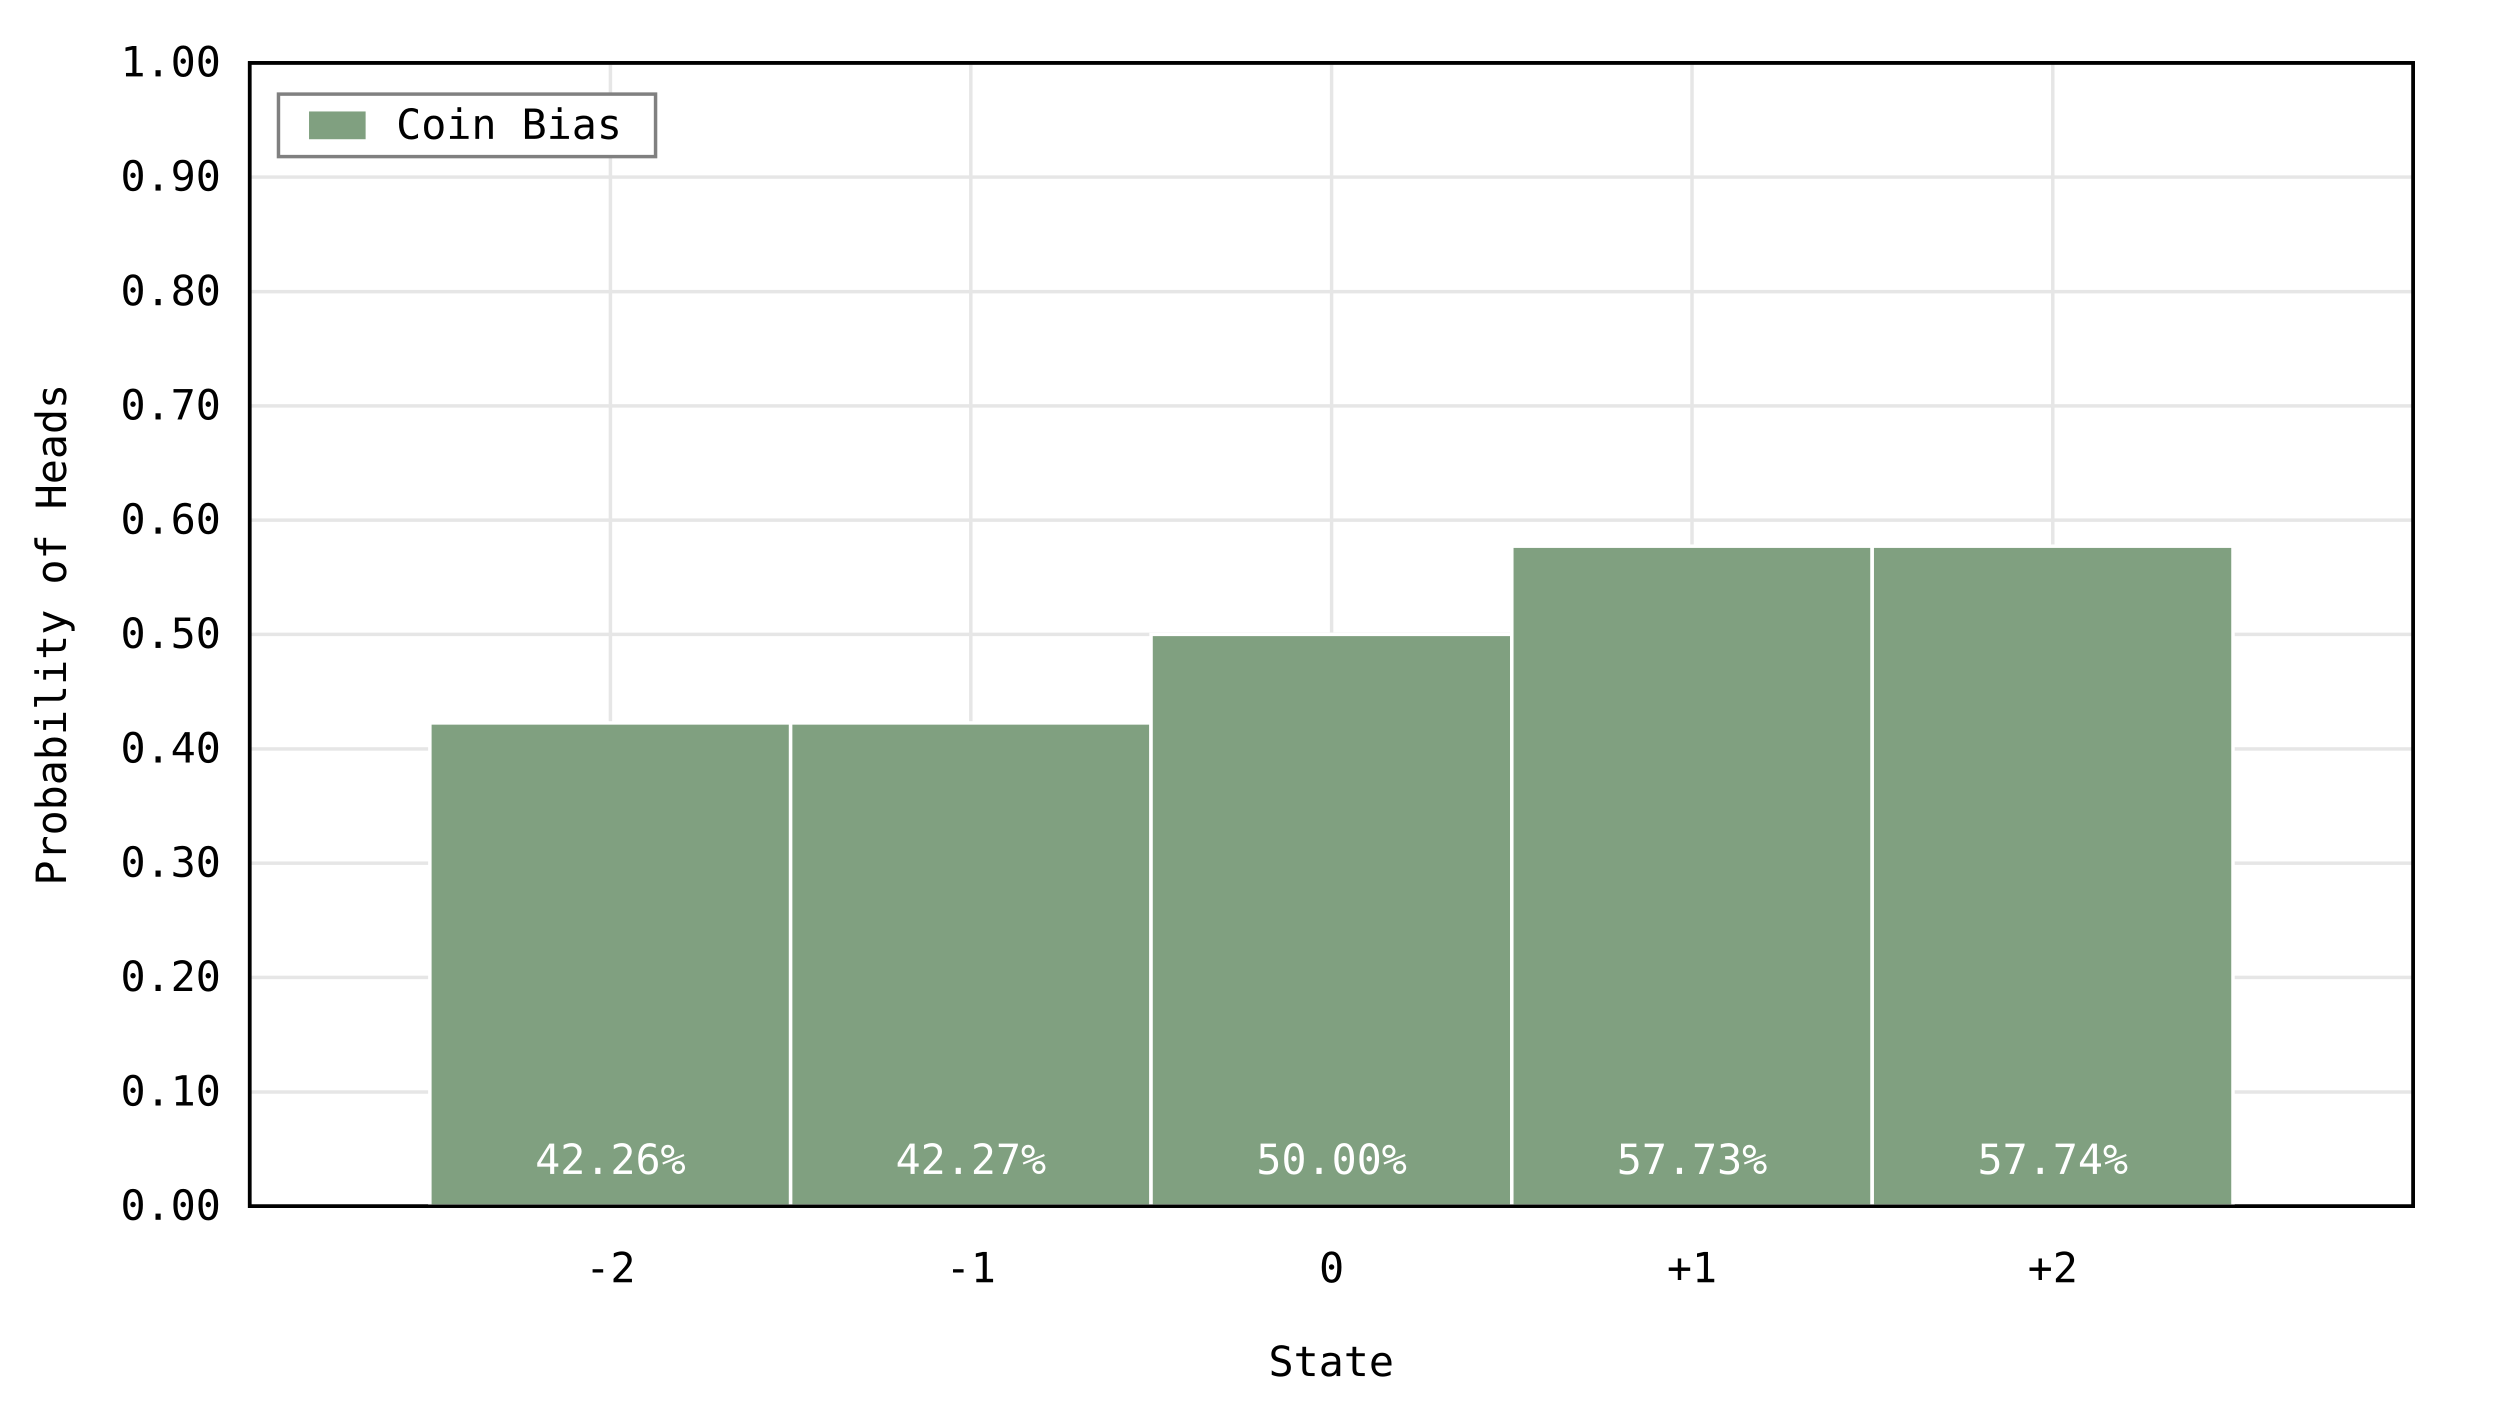
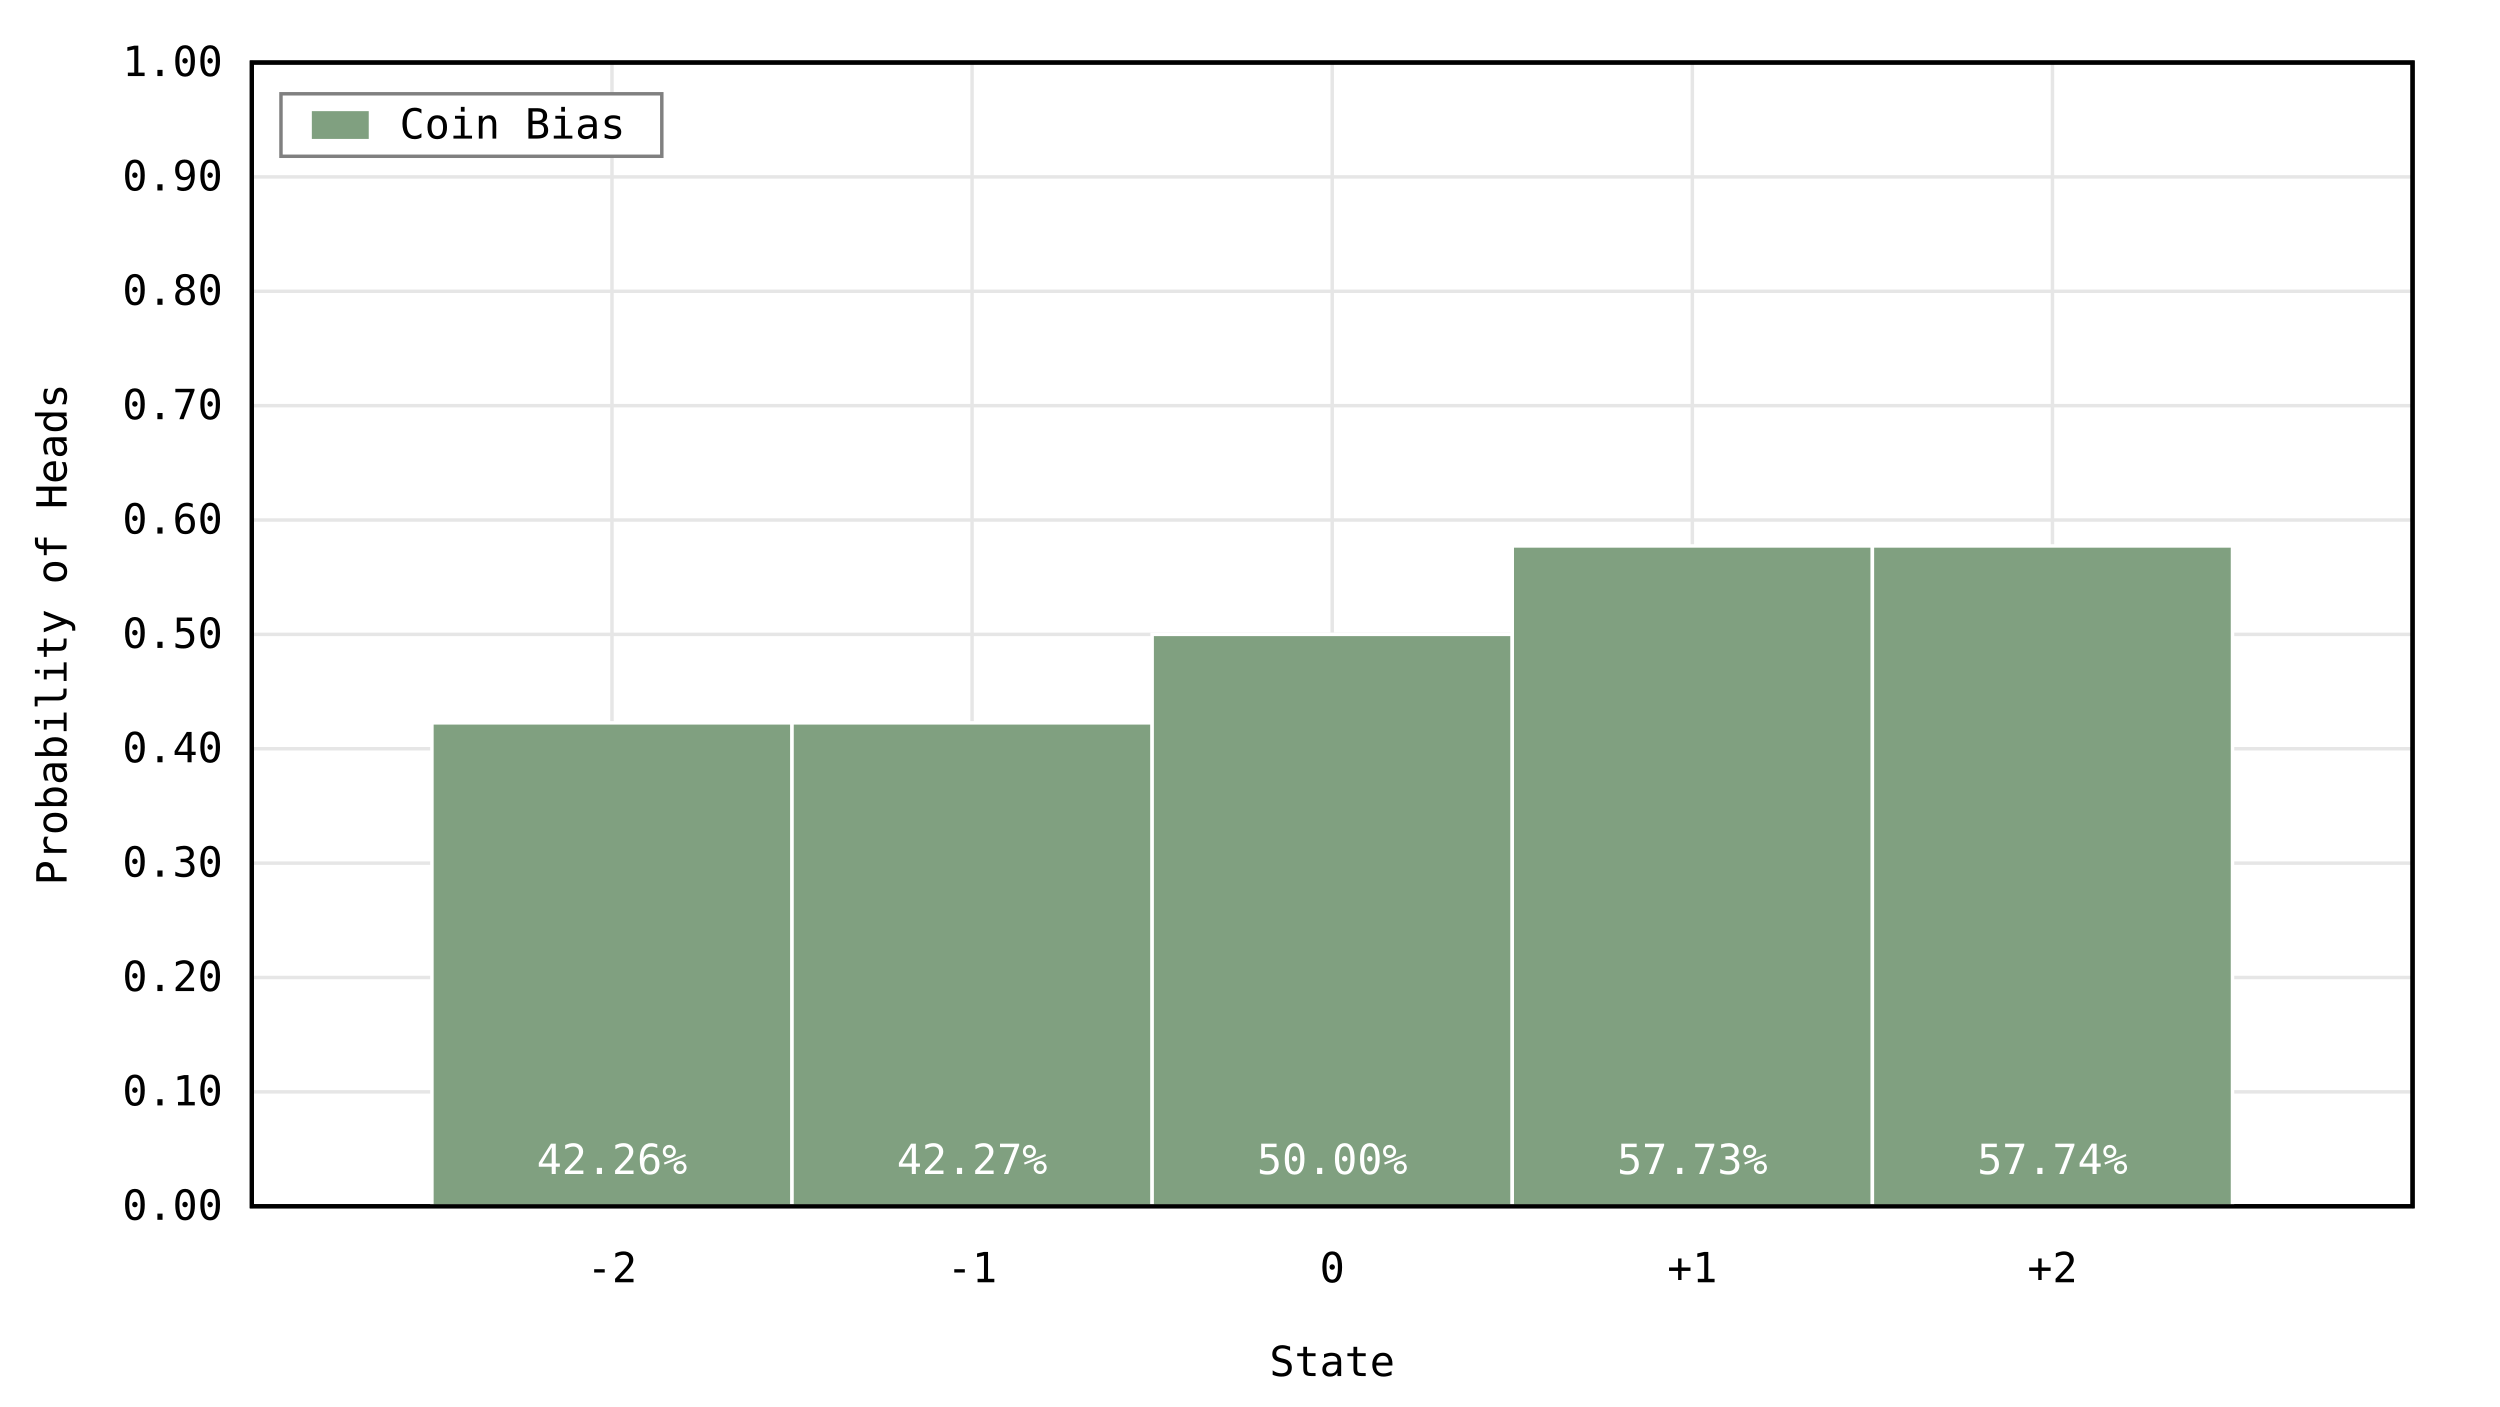
<svg xmlns="http://www.w3.org/2000/svg" xmlns:xlink="http://www.w3.org/1999/xlink" width="720" height="405" viewBox="0 0 720 405">
  <g id="gnuplot_canvas">
    <rect x="0" y="0" width="720" height="405" fill="none" />
    <defs>
      <circle id="gpDot" r="0.5" stroke-width="0.5" stroke="currentColor" />
      <path id="gpPt0" stroke-width="0.222" stroke="currentColor" d="M-1,0 h2 M0,-1 v2" />
      <path id="gpPt1" stroke-width="0.222" stroke="currentColor" d="M-1,-1 L1,1 M1,-1 L-1,1" />
      <path id="gpPt2" stroke-width="0.222" stroke="currentColor" d="M-1,0 L1,0 M0,-1 L0,1 M-1,-1 L1,1 M-1,1 L1,-1" />
      <rect id="gpPt3" stroke-width="0.222" stroke="currentColor" x="-1" y="-1" width="2" height="2" />
      <rect id="gpPt4" stroke-width="0.222" stroke="currentColor" fill="currentColor" x="-1" y="-1" width="2" height="2" />
      <circle id="gpPt5" stroke-width="0.222" stroke="currentColor" cx="0" cy="0" r="1" />
      <use xlink:href="#gpPt5" id="gpPt6" fill="currentColor" stroke="none" />
      <path id="gpPt7" stroke-width="0.222" stroke="currentColor" d="M0,-1.33 L-1.33,0.67 L1.33,0.67 z" />
      <use xlink:href="#gpPt7" id="gpPt8" fill="currentColor" stroke="none" />
      <use xlink:href="#gpPt7" id="gpPt9" stroke="currentColor" transform="rotate(180)" />
      <use xlink:href="#gpPt9" id="gpPt10" fill="currentColor" stroke="none" />
      <use xlink:href="#gpPt3" id="gpPt11" stroke="currentColor" transform="rotate(45)" />
      <use xlink:href="#gpPt11" id="gpPt12" fill="currentColor" stroke="none" />
      <path id="gpPt13" stroke-width="0.222" stroke="currentColor" d="M0,1.330 L1.265,0.411 L0.782,-1.067 L-0.782,-1.076 L-1.265,0.411 z" />
      <use xlink:href="#gpPt13" id="gpPt14" fill="currentColor" stroke="none" />
      <filter id="textbox" filterUnits="objectBoundingBox" x="0" y="0" height="1" width="1">
        <feFlood flood-color="white" flood-opacity="1" result="bgnd" />
        <feComposite in="SourceGraphic" in2="bgnd" operator="atop" />
      </filter>
      <filter id="greybox" filterUnits="objectBoundingBox" x="0" y="0" height="1" width="1">
        <feFlood flood-color="lightgrey" flood-opacity="1" result="grey" />
        <feComposite in="SourceGraphic" in2="grey" operator="atop" />
      </filter>
    </defs>
    <g fill="none" color="white" stroke="currentColor" stroke-width="1.00" stroke-linecap="butt" stroke-linejoin="miter">
</g>
-     <g fill="none" color="black" stroke="currentColor" stroke-width="1.00" stroke-linecap="butt" stroke-linejoin="miter">
- </g>
-     <g fill="none" color="black" stroke="currentColor" stroke-width="1.00" stroke-linecap="butt" stroke-linejoin="miter">
-       <path stroke="rgb(230, 230, 230)" class="gridline" d="M71.9,347.4 L695.0,347.4  " />
-     </g>
-     <g fill="none" color="black" stroke="currentColor" stroke-width="1.00" stroke-linecap="butt" stroke-linejoin="miter">
-       <path stroke="black" d="M71.9,347.4 M695.0,347.4  " />
-       <g transform="translate(63.6,351.3)" stroke="none" fill="black" font-family="Consolas, Menlo, monospace" font-size="12.00" text-anchor="end">
+     <g fill="none" color="white" stroke="currentColor" stroke-width="1.20" stroke-linecap="butt" stroke-linejoin="miter">
+ </g>
+     <g fill="none" color="black" stroke="currentColor" stroke-width="1.20" stroke-linecap="butt" stroke-linejoin="miter">
+ </g>
+     <g fill="none" color="black" stroke="black" stroke-width="1.00" stroke-linecap="butt" stroke-linejoin="miter">
+ </g>
+     <g fill="none" color="black" stroke="currentColor" stroke-width="1.00" stroke-linecap="butt" stroke-linejoin="miter">
+       <path stroke="rgb(230, 230, 230)" class="gridline" d="M72.53,347.40 L694.82,347.40  " />
+     </g>
+     <g fill="none" color="black" stroke="rgb(230, 230, 230)" stroke-width="1.20" stroke-linecap="butt" stroke-linejoin="miter">
+ </g>
+     <g fill="none" color="black" stroke="currentColor" stroke-width="1.20" stroke-linecap="butt" stroke-linejoin="miter">
+       <path stroke="black" d="M72.53,347.40 L72.62,347.40 M694.82,347.40 L694.73,347.40  " />
+       <g transform="translate(64.14,351.30)" stroke="none" fill="black" font-family="Consolas, Menlo, monospace" font-size="12.00" text-anchor="end">
        <text>
          <tspan font-family="Consolas, Menlo, monospace">0.00</tspan>
        </text>
      </g>
    </g>
-     <g fill="none" color="black" stroke="currentColor" stroke-width="1.00" stroke-linecap="butt" stroke-linejoin="miter">
- </g>
-     <g fill="none" color="black" stroke="currentColor" stroke-width="1.00" stroke-linecap="butt" stroke-linejoin="miter">
-       <path stroke="rgb(230, 230, 230)" class="gridline" d="M71.9,314.5 L695.0,314.5  " />
-     </g>
-     <g fill="none" color="black" stroke="currentColor" stroke-width="1.00" stroke-linecap="butt" stroke-linejoin="miter">
-       <path stroke="black" d="M71.9,314.5 M695.0,314.5  " />
-       <g transform="translate(63.6,318.4)" stroke="none" fill="black" font-family="Consolas, Menlo, monospace" font-size="12.00" text-anchor="end">
+     <g fill="none" color="black" stroke="currentColor" stroke-width="1.20" stroke-linecap="butt" stroke-linejoin="miter">
+ </g>
+     <g fill="none" color="black" stroke="black" stroke-width="1.00" stroke-linecap="butt" stroke-linejoin="miter">
+ </g>
+     <g fill="none" color="black" stroke="currentColor" stroke-width="1.00" stroke-linecap="butt" stroke-linejoin="miter">
+       <path stroke="rgb(230, 230, 230)" class="gridline" d="M72.53,314.46 L694.82,314.46  " />
+     </g>
+     <g fill="none" color="black" stroke="rgb(230, 230, 230)" stroke-width="1.20" stroke-linecap="butt" stroke-linejoin="miter">
+ </g>
+     <g fill="none" color="black" stroke="currentColor" stroke-width="1.20" stroke-linecap="butt" stroke-linejoin="miter">
+       <path stroke="black" d="M72.53,314.46 L72.62,314.46 M694.82,314.46 L694.73,314.46  " />
+       <g transform="translate(64.14,318.36)" stroke="none" fill="black" font-family="Consolas, Menlo, monospace" font-size="12.00" text-anchor="end">
        <text>
          <tspan font-family="Consolas, Menlo, monospace">0.10</tspan>
        </text>
      </g>
    </g>
-     <g fill="none" color="black" stroke="currentColor" stroke-width="1.00" stroke-linecap="butt" stroke-linejoin="miter">
- </g>
-     <g fill="none" color="black" stroke="currentColor" stroke-width="1.00" stroke-linecap="butt" stroke-linejoin="miter">
-       <path stroke="rgb(230, 230, 230)" class="gridline" d="M71.9,281.5 L695.0,281.5  " />
-     </g>
-     <g fill="none" color="black" stroke="currentColor" stroke-width="1.00" stroke-linecap="butt" stroke-linejoin="miter">
-       <path stroke="black" d="M71.9,281.5 M695.0,281.5  " />
-       <g transform="translate(63.6,285.4)" stroke="none" fill="black" font-family="Consolas, Menlo, monospace" font-size="12.00" text-anchor="end">
+     <g fill="none" color="black" stroke="currentColor" stroke-width="1.20" stroke-linecap="butt" stroke-linejoin="miter">
+ </g>
+     <g fill="none" color="black" stroke="black" stroke-width="1.00" stroke-linecap="butt" stroke-linejoin="miter">
+ </g>
+     <g fill="none" color="black" stroke="currentColor" stroke-width="1.00" stroke-linecap="butt" stroke-linejoin="miter">
+       <path stroke="rgb(230, 230, 230)" class="gridline" d="M72.53,281.52 L694.82,281.52  " />
+     </g>
+     <g fill="none" color="black" stroke="rgb(230, 230, 230)" stroke-width="1.20" stroke-linecap="butt" stroke-linejoin="miter">
+ </g>
+     <g fill="none" color="black" stroke="currentColor" stroke-width="1.20" stroke-linecap="butt" stroke-linejoin="miter">
+       <path stroke="black" d="M72.53,281.52 L72.62,281.52 M694.82,281.52 L694.73,281.52  " />
+       <g transform="translate(64.14,285.42)" stroke="none" fill="black" font-family="Consolas, Menlo, monospace" font-size="12.00" text-anchor="end">
        <text>
          <tspan font-family="Consolas, Menlo, monospace">0.20</tspan>
        </text>
      </g>
    </g>
-     <g fill="none" color="black" stroke="currentColor" stroke-width="1.00" stroke-linecap="butt" stroke-linejoin="miter">
- </g>
-     <g fill="none" color="black" stroke="currentColor" stroke-width="1.00" stroke-linecap="butt" stroke-linejoin="miter">
-       <path stroke="rgb(230, 230, 230)" class="gridline" d="M71.9,248.6 L695.0,248.6  " />
-     </g>
-     <g fill="none" color="black" stroke="currentColor" stroke-width="1.00" stroke-linecap="butt" stroke-linejoin="miter">
-       <path stroke="black" d="M71.9,248.6 M695.0,248.6  " />
-       <g transform="translate(63.6,252.5)" stroke="none" fill="black" font-family="Consolas, Menlo, monospace" font-size="12.00" text-anchor="end">
+     <g fill="none" color="black" stroke="currentColor" stroke-width="1.20" stroke-linecap="butt" stroke-linejoin="miter">
+ </g>
+     <g fill="none" color="black" stroke="black" stroke-width="1.00" stroke-linecap="butt" stroke-linejoin="miter">
+ </g>
+     <g fill="none" color="black" stroke="currentColor" stroke-width="1.00" stroke-linecap="butt" stroke-linejoin="miter">
+       <path stroke="rgb(230, 230, 230)" class="gridline" d="M72.53,248.58 L694.82,248.58  " />
+     </g>
+     <g fill="none" color="black" stroke="rgb(230, 230, 230)" stroke-width="1.20" stroke-linecap="butt" stroke-linejoin="miter">
+ </g>
+     <g fill="none" color="black" stroke="currentColor" stroke-width="1.20" stroke-linecap="butt" stroke-linejoin="miter">
+       <path stroke="black" d="M72.53,248.58 L72.62,248.58 M694.82,248.58 L694.73,248.58  " />
+       <g transform="translate(64.14,252.48)" stroke="none" fill="black" font-family="Consolas, Menlo, monospace" font-size="12.00" text-anchor="end">
        <text>
          <tspan font-family="Consolas, Menlo, monospace">0.30</tspan>
        </text>
      </g>
    </g>
-     <g fill="none" color="black" stroke="currentColor" stroke-width="1.00" stroke-linecap="butt" stroke-linejoin="miter">
- </g>
-     <g fill="none" color="black" stroke="currentColor" stroke-width="1.00" stroke-linecap="butt" stroke-linejoin="miter">
-       <path stroke="rgb(230, 230, 230)" class="gridline" d="M71.9,215.7 L695.0,215.7  " />
-     </g>
-     <g fill="none" color="black" stroke="currentColor" stroke-width="1.00" stroke-linecap="butt" stroke-linejoin="miter">
-       <path stroke="black" d="M71.9,215.7 M695.0,215.7  " />
-       <g transform="translate(63.6,219.6)" stroke="none" fill="black" font-family="Consolas, Menlo, monospace" font-size="12.00" text-anchor="end">
+     <g fill="none" color="black" stroke="currentColor" stroke-width="1.20" stroke-linecap="butt" stroke-linejoin="miter">
+ </g>
+     <g fill="none" color="black" stroke="black" stroke-width="1.00" stroke-linecap="butt" stroke-linejoin="miter">
+ </g>
+     <g fill="none" color="black" stroke="currentColor" stroke-width="1.00" stroke-linecap="butt" stroke-linejoin="miter">
+       <path stroke="rgb(230, 230, 230)" class="gridline" d="M72.53,215.64 L694.82,215.64  " />
+     </g>
+     <g fill="none" color="black" stroke="rgb(230, 230, 230)" stroke-width="1.20" stroke-linecap="butt" stroke-linejoin="miter">
+ </g>
+     <g fill="none" color="black" stroke="currentColor" stroke-width="1.20" stroke-linecap="butt" stroke-linejoin="miter">
+       <path stroke="black" d="M72.53,215.64 L72.62,215.64 M694.82,215.64 L694.73,215.64  " />
+       <g transform="translate(64.14,219.54)" stroke="none" fill="black" font-family="Consolas, Menlo, monospace" font-size="12.00" text-anchor="end">
        <text>
          <tspan font-family="Consolas, Menlo, monospace">0.40</tspan>
        </text>
      </g>
    </g>
-     <g fill="none" color="black" stroke="currentColor" stroke-width="1.00" stroke-linecap="butt" stroke-linejoin="miter">
- </g>
-     <g fill="none" color="black" stroke="currentColor" stroke-width="1.00" stroke-linecap="butt" stroke-linejoin="miter">
-       <path stroke="rgb(230, 230, 230)" class="gridline" d="M71.9,182.7 L695.0,182.7  " />
-     </g>
-     <g fill="none" color="black" stroke="currentColor" stroke-width="1.00" stroke-linecap="butt" stroke-linejoin="miter">
-       <path stroke="black" d="M71.9,182.7 M695.0,182.7  " />
-       <g transform="translate(63.6,186.6)" stroke="none" fill="black" font-family="Consolas, Menlo, monospace" font-size="12.00" text-anchor="end">
+     <g fill="none" color="black" stroke="currentColor" stroke-width="1.20" stroke-linecap="butt" stroke-linejoin="miter">
+ </g>
+     <g fill="none" color="black" stroke="black" stroke-width="1.00" stroke-linecap="butt" stroke-linejoin="miter">
+ </g>
+     <g fill="none" color="black" stroke="currentColor" stroke-width="1.00" stroke-linecap="butt" stroke-linejoin="miter">
+       <path stroke="rgb(230, 230, 230)" class="gridline" d="M72.53,182.70 L694.82,182.70  " />
+     </g>
+     <g fill="none" color="black" stroke="rgb(230, 230, 230)" stroke-width="1.20" stroke-linecap="butt" stroke-linejoin="miter">
+ </g>
+     <g fill="none" color="black" stroke="currentColor" stroke-width="1.20" stroke-linecap="butt" stroke-linejoin="miter">
+       <path stroke="black" d="M72.53,182.70 L72.62,182.70 M694.82,182.70 L694.73,182.70  " />
+       <g transform="translate(64.14,186.60)" stroke="none" fill="black" font-family="Consolas, Menlo, monospace" font-size="12.00" text-anchor="end">
        <text>
          <tspan font-family="Consolas, Menlo, monospace">0.50</tspan>
        </text>
      </g>
    </g>
-     <g fill="none" color="black" stroke="currentColor" stroke-width="1.00" stroke-linecap="butt" stroke-linejoin="miter">
- </g>
-     <g fill="none" color="black" stroke="currentColor" stroke-width="1.00" stroke-linecap="butt" stroke-linejoin="miter">
-       <path stroke="rgb(230, 230, 230)" class="gridline" d="M71.9,149.8 L695.0,149.8  " />
-     </g>
-     <g fill="none" color="black" stroke="currentColor" stroke-width="1.00" stroke-linecap="butt" stroke-linejoin="miter">
-       <path stroke="black" d="M71.9,149.8 M695.0,149.8  " />
-       <g transform="translate(63.6,153.7)" stroke="none" fill="black" font-family="Consolas, Menlo, monospace" font-size="12.00" text-anchor="end">
+     <g fill="none" color="black" stroke="currentColor" stroke-width="1.20" stroke-linecap="butt" stroke-linejoin="miter">
+ </g>
+     <g fill="none" color="black" stroke="black" stroke-width="1.00" stroke-linecap="butt" stroke-linejoin="miter">
+ </g>
+     <g fill="none" color="black" stroke="currentColor" stroke-width="1.00" stroke-linecap="butt" stroke-linejoin="miter">
+       <path stroke="rgb(230, 230, 230)" class="gridline" d="M72.53,149.77 L694.82,149.77  " />
+     </g>
+     <g fill="none" color="black" stroke="rgb(230, 230, 230)" stroke-width="1.20" stroke-linecap="butt" stroke-linejoin="miter">
+ </g>
+     <g fill="none" color="black" stroke="currentColor" stroke-width="1.20" stroke-linecap="butt" stroke-linejoin="miter">
+       <path stroke="black" d="M72.53,149.77 L72.62,149.77 M694.82,149.77 L694.73,149.77  " />
+       <g transform="translate(64.14,153.67)" stroke="none" fill="black" font-family="Consolas, Menlo, monospace" font-size="12.00" text-anchor="end">
        <text>
          <tspan font-family="Consolas, Menlo, monospace">0.60</tspan>
        </text>
      </g>
    </g>
-     <g fill="none" color="black" stroke="currentColor" stroke-width="1.00" stroke-linecap="butt" stroke-linejoin="miter">
- </g>
-     <g fill="none" color="black" stroke="currentColor" stroke-width="1.00" stroke-linecap="butt" stroke-linejoin="miter">
-       <path stroke="rgb(230, 230, 230)" class="gridline" d="M71.9,116.9 L695.0,116.9  " />
-     </g>
-     <g fill="none" color="black" stroke="currentColor" stroke-width="1.00" stroke-linecap="butt" stroke-linejoin="miter">
-       <path stroke="black" d="M71.9,116.9 M695.0,116.9  " />
-       <g transform="translate(63.6,120.8)" stroke="none" fill="black" font-family="Consolas, Menlo, monospace" font-size="12.00" text-anchor="end">
+     <g fill="none" color="black" stroke="currentColor" stroke-width="1.20" stroke-linecap="butt" stroke-linejoin="miter">
+ </g>
+     <g fill="none" color="black" stroke="black" stroke-width="1.00" stroke-linecap="butt" stroke-linejoin="miter">
+ </g>
+     <g fill="none" color="black" stroke="currentColor" stroke-width="1.00" stroke-linecap="butt" stroke-linejoin="miter">
+       <path stroke="rgb(230, 230, 230)" class="gridline" d="M72.53,116.83 L694.82,116.83  " />
+     </g>
+     <g fill="none" color="black" stroke="rgb(230, 230, 230)" stroke-width="1.20" stroke-linecap="butt" stroke-linejoin="miter">
+ </g>
+     <g fill="none" color="black" stroke="currentColor" stroke-width="1.20" stroke-linecap="butt" stroke-linejoin="miter">
+       <path stroke="black" d="M72.53,116.83 L72.62,116.83 M694.82,116.83 L694.73,116.83  " />
+       <g transform="translate(64.14,120.73)" stroke="none" fill="black" font-family="Consolas, Menlo, monospace" font-size="12.00" text-anchor="end">
        <text>
          <tspan font-family="Consolas, Menlo, monospace">0.70</tspan>
        </text>
      </g>
    </g>
-     <g fill="none" color="black" stroke="currentColor" stroke-width="1.00" stroke-linecap="butt" stroke-linejoin="miter">
- </g>
-     <g fill="none" color="black" stroke="currentColor" stroke-width="1.00" stroke-linecap="butt" stroke-linejoin="miter">
-       <path stroke="rgb(230, 230, 230)" class="gridline" d="M71.9,84.0 L695.0,84.0  " />
-     </g>
-     <g fill="none" color="black" stroke="currentColor" stroke-width="1.00" stroke-linecap="butt" stroke-linejoin="miter">
-       <path stroke="black" d="M71.9,84.0 M695.0,84.0  " />
-       <g transform="translate(63.6,87.9)" stroke="none" fill="black" font-family="Consolas, Menlo, monospace" font-size="12.00" text-anchor="end">
+     <g fill="none" color="black" stroke="currentColor" stroke-width="1.20" stroke-linecap="butt" stroke-linejoin="miter">
+ </g>
+     <g fill="none" color="black" stroke="black" stroke-width="1.00" stroke-linecap="butt" stroke-linejoin="miter">
+ </g>
+     <g fill="none" color="black" stroke="currentColor" stroke-width="1.00" stroke-linecap="butt" stroke-linejoin="miter">
+       <path stroke="rgb(230, 230, 230)" class="gridline" d="M72.53,83.89 L694.82,83.89  " />
+     </g>
+     <g fill="none" color="black" stroke="rgb(230, 230, 230)" stroke-width="1.20" stroke-linecap="butt" stroke-linejoin="miter">
+ </g>
+     <g fill="none" color="black" stroke="currentColor" stroke-width="1.20" stroke-linecap="butt" stroke-linejoin="miter">
+       <path stroke="black" d="M72.53,83.89 L72.62,83.89 M694.82,83.89 L694.73,83.89  " />
+       <g transform="translate(64.14,87.79)" stroke="none" fill="black" font-family="Consolas, Menlo, monospace" font-size="12.00" text-anchor="end">
        <text>
          <tspan font-family="Consolas, Menlo, monospace">0.80</tspan>
        </text>
      </g>
    </g>
-     <g fill="none" color="black" stroke="currentColor" stroke-width="1.00" stroke-linecap="butt" stroke-linejoin="miter">
- </g>
-     <g fill="none" color="black" stroke="currentColor" stroke-width="1.00" stroke-linecap="butt" stroke-linejoin="miter">
-       <path stroke="rgb(230, 230, 230)" class="gridline" d="M71.9,51.0 L695.0,51.0  " />
-     </g>
-     <g fill="none" color="black" stroke="currentColor" stroke-width="1.00" stroke-linecap="butt" stroke-linejoin="miter">
-       <path stroke="black" d="M71.9,51.0 M695.0,51.0  " />
-       <g transform="translate(63.6,54.9)" stroke="none" fill="black" font-family="Consolas, Menlo, monospace" font-size="12.00" text-anchor="end">
+     <g fill="none" color="black" stroke="currentColor" stroke-width="1.20" stroke-linecap="butt" stroke-linejoin="miter">
+ </g>
+     <g fill="none" color="black" stroke="black" stroke-width="1.00" stroke-linecap="butt" stroke-linejoin="miter">
+ </g>
+     <g fill="none" color="black" stroke="currentColor" stroke-width="1.00" stroke-linecap="butt" stroke-linejoin="miter">
+       <path stroke="rgb(230, 230, 230)" class="gridline" d="M72.53,50.95 L694.82,50.95  " />
+     </g>
+     <g fill="none" color="black" stroke="rgb(230, 230, 230)" stroke-width="1.20" stroke-linecap="butt" stroke-linejoin="miter">
+ </g>
+     <g fill="none" color="black" stroke="currentColor" stroke-width="1.20" stroke-linecap="butt" stroke-linejoin="miter">
+       <path stroke="black" d="M72.53,50.95 L72.62,50.95 M694.82,50.95 L694.73,50.95  " />
+       <g transform="translate(64.14,54.85)" stroke="none" fill="black" font-family="Consolas, Menlo, monospace" font-size="12.00" text-anchor="end">
        <text>
          <tspan font-family="Consolas, Menlo, monospace">0.90</tspan>
        </text>
      </g>
    </g>
-     <g fill="none" color="black" stroke="currentColor" stroke-width="1.00" stroke-linecap="butt" stroke-linejoin="miter">
- </g>
-     <g fill="none" color="black" stroke="currentColor" stroke-width="1.00" stroke-linecap="butt" stroke-linejoin="miter">
-       <path stroke="rgb(230, 230, 230)" class="gridline" d="M71.9,18.1 L695.0,18.1  " />
-     </g>
-     <g fill="none" color="black" stroke="currentColor" stroke-width="1.00" stroke-linecap="butt" stroke-linejoin="miter">
-       <path stroke="black" d="M71.9,18.1 M695.0,18.1  " />
-       <g transform="translate(63.6,22.0)" stroke="none" fill="black" font-family="Consolas, Menlo, monospace" font-size="12.00" text-anchor="end">
+     <g fill="none" color="black" stroke="currentColor" stroke-width="1.20" stroke-linecap="butt" stroke-linejoin="miter">
+ </g>
+     <g fill="none" color="black" stroke="black" stroke-width="1.00" stroke-linecap="butt" stroke-linejoin="miter">
+ </g>
+     <g fill="none" color="black" stroke="currentColor" stroke-width="1.00" stroke-linecap="butt" stroke-linejoin="miter">
+       <path stroke="rgb(230, 230, 230)" class="gridline" d="M72.53,18.01 L694.82,18.01  " />
+     </g>
+     <g fill="none" color="black" stroke="rgb(230, 230, 230)" stroke-width="1.20" stroke-linecap="butt" stroke-linejoin="miter">
+ </g>
+     <g fill="none" color="black" stroke="currentColor" stroke-width="1.20" stroke-linecap="butt" stroke-linejoin="miter">
+       <path stroke="black" d="M72.53,18.01 L72.62,18.01 M694.82,18.01 L694.73,18.01  " />
+       <g transform="translate(64.14,21.91)" stroke="none" fill="black" font-family="Consolas, Menlo, monospace" font-size="12.00" text-anchor="end">
        <text>
          <tspan font-family="Consolas, Menlo, monospace">1.00</tspan>
        </text>
      </g>
    </g>
-     <g fill="none" color="black" stroke="currentColor" stroke-width="1.00" stroke-linecap="butt" stroke-linejoin="miter">
- </g>
-     <g fill="none" color="black" stroke="currentColor" stroke-width="1.00" stroke-linecap="butt" stroke-linejoin="miter">
-       <path stroke="rgb(230, 230, 230)" class="gridline" d="M175.8,347.4 L175.8,45.1 M175.8,27.1 L175.8,18.1  " />
-     </g>
-     <g fill="none" color="black" stroke="currentColor" stroke-width="1.00" stroke-linecap="butt" stroke-linejoin="miter">
-       <path stroke="black" d="M175.8,347.4 M175.8,18.1  " />
-       <g transform="translate(175.8,369.3)" stroke="none" fill="black" font-family="Consolas, Menlo, monospace" font-size="12.00" text-anchor="middle">
+     <g fill="none" color="black" stroke="currentColor" stroke-width="1.20" stroke-linecap="butt" stroke-linejoin="miter">
+ </g>
+     <g fill="none" color="black" stroke="black" stroke-width="1.00" stroke-linecap="butt" stroke-linejoin="miter">
+ </g>
+     <g fill="none" color="black" stroke="currentColor" stroke-width="1.00" stroke-linecap="butt" stroke-linejoin="miter">
+       <path stroke="rgb(230, 230, 230)" class="gridline" d="M176.25,347.40 L176.25,45.01 M176.25,27.01 L176.25,18.01  " />
+     </g>
+     <g fill="none" color="black" stroke="rgb(230, 230, 230)" stroke-width="1.20" stroke-linecap="butt" stroke-linejoin="miter">
+ </g>
+     <g fill="none" color="black" stroke="currentColor" stroke-width="1.20" stroke-linecap="butt" stroke-linejoin="miter">
+       <path stroke="black" d="M176.25,347.40 L176.25,347.31 M176.25,18.01 L176.25,18.10  " />
+       <g transform="translate(176.25,369.30)" stroke="none" fill="black" font-family="Consolas, Menlo, monospace" font-size="12.00" text-anchor="middle">
        <text>
          <tspan font-family="Consolas, Menlo, monospace">-2</tspan>
        </text>
      </g>
    </g>
-     <g fill="none" color="black" stroke="currentColor" stroke-width="1.00" stroke-linecap="butt" stroke-linejoin="miter">
- </g>
-     <g fill="none" color="black" stroke="currentColor" stroke-width="1.00" stroke-linecap="butt" stroke-linejoin="miter">
-       <path stroke="rgb(230, 230, 230)" class="gridline" d="M279.6,347.4 L279.6,18.1  " />
-     </g>
-     <g fill="none" color="black" stroke="currentColor" stroke-width="1.00" stroke-linecap="butt" stroke-linejoin="miter">
-       <path stroke="black" d="M279.6,347.4 M279.6,18.1  " />
-       <g transform="translate(279.6,369.3)" stroke="none" fill="black" font-family="Consolas, Menlo, monospace" font-size="12.00" text-anchor="middle">
+     <g fill="none" color="black" stroke="currentColor" stroke-width="1.20" stroke-linecap="butt" stroke-linejoin="miter">
+ </g>
+     <g fill="none" color="black" stroke="black" stroke-width="1.00" stroke-linecap="butt" stroke-linejoin="miter">
+ </g>
+     <g fill="none" color="black" stroke="currentColor" stroke-width="1.00" stroke-linecap="butt" stroke-linejoin="miter">
+       <path stroke="rgb(230, 230, 230)" class="gridline" d="M279.96,347.40 L279.96,18.01  " />
+     </g>
+     <g fill="none" color="black" stroke="rgb(230, 230, 230)" stroke-width="1.20" stroke-linecap="butt" stroke-linejoin="miter">
+ </g>
+     <g fill="none" color="black" stroke="currentColor" stroke-width="1.20" stroke-linecap="butt" stroke-linejoin="miter">
+       <path stroke="black" d="M279.96,347.40 L279.96,347.31 M279.96,18.01 L279.96,18.10  " />
+       <g transform="translate(279.96,369.30)" stroke="none" fill="black" font-family="Consolas, Menlo, monospace" font-size="12.00" text-anchor="middle">
        <text>
          <tspan font-family="Consolas, Menlo, monospace">-1</tspan>
        </text>
      </g>
    </g>
-     <g fill="none" color="black" stroke="currentColor" stroke-width="1.00" stroke-linecap="butt" stroke-linejoin="miter">
- </g>
-     <g fill="none" color="black" stroke="currentColor" stroke-width="1.00" stroke-linecap="butt" stroke-linejoin="miter">
-       <path stroke="rgb(230, 230, 230)" class="gridline" d="M383.5,347.4 L383.5,18.1  " />
-     </g>
-     <g fill="none" color="black" stroke="currentColor" stroke-width="1.00" stroke-linecap="butt" stroke-linejoin="miter">
-       <path stroke="black" d="M383.5,347.4 M383.5,18.1  " />
-       <g transform="translate(383.5,369.3)" stroke="none" fill="black" font-family="Consolas, Menlo, monospace" font-size="12.00" text-anchor="middle">
+     <g fill="none" color="black" stroke="currentColor" stroke-width="1.20" stroke-linecap="butt" stroke-linejoin="miter">
+ </g>
+     <g fill="none" color="black" stroke="black" stroke-width="1.00" stroke-linecap="butt" stroke-linejoin="miter">
+ </g>
+     <g fill="none" color="black" stroke="currentColor" stroke-width="1.00" stroke-linecap="butt" stroke-linejoin="miter">
+       <path stroke="rgb(230, 230, 230)" class="gridline" d="M383.68,347.40 L383.68,18.01  " />
+     </g>
+     <g fill="none" color="black" stroke="rgb(230, 230, 230)" stroke-width="1.20" stroke-linecap="butt" stroke-linejoin="miter">
+ </g>
+     <g fill="none" color="black" stroke="currentColor" stroke-width="1.20" stroke-linecap="butt" stroke-linejoin="miter">
+       <path stroke="black" d="M383.68,347.40 L383.68,347.31 M383.68,18.01 L383.68,18.10  " />
+       <g transform="translate(383.68,369.30)" stroke="none" fill="black" font-family="Consolas, Menlo, monospace" font-size="12.00" text-anchor="middle">
        <text>
          <tspan font-family="Consolas, Menlo, monospace"> 0</tspan>
        </text>
      </g>
    </g>
-     <g fill="none" color="black" stroke="currentColor" stroke-width="1.00" stroke-linecap="butt" stroke-linejoin="miter">
- </g>
-     <g fill="none" color="black" stroke="currentColor" stroke-width="1.00" stroke-linecap="butt" stroke-linejoin="miter">
-       <path stroke="rgb(230, 230, 230)" class="gridline" d="M487.3,347.4 L487.3,18.1  " />
-     </g>
-     <g fill="none" color="black" stroke="currentColor" stroke-width="1.00" stroke-linecap="butt" stroke-linejoin="miter">
-       <path stroke="black" d="M487.3,347.4 M487.3,18.1  " />
-       <g transform="translate(487.3,369.3)" stroke="none" fill="black" font-family="Consolas, Menlo, monospace" font-size="12.00" text-anchor="middle">
+     <g fill="none" color="black" stroke="currentColor" stroke-width="1.20" stroke-linecap="butt" stroke-linejoin="miter">
+ </g>
+     <g fill="none" color="black" stroke="black" stroke-width="1.00" stroke-linecap="butt" stroke-linejoin="miter">
+ </g>
+     <g fill="none" color="black" stroke="currentColor" stroke-width="1.00" stroke-linecap="butt" stroke-linejoin="miter">
+       <path stroke="rgb(230, 230, 230)" class="gridline" d="M487.39,347.40 L487.39,18.01  " />
+     </g>
+     <g fill="none" color="black" stroke="rgb(230, 230, 230)" stroke-width="1.20" stroke-linecap="butt" stroke-linejoin="miter">
+ </g>
+     <g fill="none" color="black" stroke="currentColor" stroke-width="1.20" stroke-linecap="butt" stroke-linejoin="miter">
+       <path stroke="black" d="M487.39,347.40 L487.39,347.31 M487.39,18.01 L487.39,18.10  " />
+       <g transform="translate(487.39,369.30)" stroke="none" fill="black" font-family="Consolas, Menlo, monospace" font-size="12.00" text-anchor="middle">
        <text>
          <tspan font-family="Consolas, Menlo, monospace">+1</tspan>
        </text>
      </g>
    </g>
-     <g fill="none" color="black" stroke="currentColor" stroke-width="1.00" stroke-linecap="butt" stroke-linejoin="miter">
- </g>
-     <g fill="none" color="black" stroke="currentColor" stroke-width="1.00" stroke-linecap="butt" stroke-linejoin="miter">
-       <path stroke="rgb(230, 230, 230)" class="gridline" d="M591.2,347.4 L591.2,18.1  " />
-     </g>
-     <g fill="none" color="black" stroke="currentColor" stroke-width="1.00" stroke-linecap="butt" stroke-linejoin="miter">
-       <path stroke="black" d="M591.2,347.4 M591.2,18.1  " />
-       <g transform="translate(591.2,369.3)" stroke="none" fill="black" font-family="Consolas, Menlo, monospace" font-size="12.00" text-anchor="middle">
+     <g fill="none" color="black" stroke="currentColor" stroke-width="1.20" stroke-linecap="butt" stroke-linejoin="miter">
+ </g>
+     <g fill="none" color="black" stroke="black" stroke-width="1.00" stroke-linecap="butt" stroke-linejoin="miter">
+ </g>
+     <g fill="none" color="black" stroke="currentColor" stroke-width="1.00" stroke-linecap="butt" stroke-linejoin="miter">
+       <path stroke="rgb(230, 230, 230)" class="gridline" d="M591.11,347.40 L591.11,18.01  " />
+     </g>
+     <g fill="none" color="black" stroke="rgb(230, 230, 230)" stroke-width="1.20" stroke-linecap="butt" stroke-linejoin="miter">
+ </g>
+     <g fill="none" color="black" stroke="currentColor" stroke-width="1.20" stroke-linecap="butt" stroke-linejoin="miter">
+       <path stroke="black" d="M591.11,347.40 L591.11,347.31 M591.11,18.01 L591.11,18.10  " />
+       <g transform="translate(591.11,369.30)" stroke="none" fill="black" font-family="Consolas, Menlo, monospace" font-size="12.00" text-anchor="middle">
        <text>
          <tspan font-family="Consolas, Menlo, monospace">+2</tspan>
        </text>
      </g>
    </g>
-     <g fill="none" color="black" stroke="currentColor" stroke-width="1.00" stroke-linecap="butt" stroke-linejoin="miter">
- </g>
-     <g fill="none" color="black" stroke="currentColor" stroke-width="1.00" stroke-linecap="butt" stroke-linejoin="miter">
-       <path stroke="black" d="M71.9,18.1 L71.9,347.4 L695.0,347.4 L695.0,18.1 L71.9,18.1 Z  " />
-     </g>
-     <g fill="none" color="black" stroke="currentColor" stroke-width="1.00" stroke-linecap="butt" stroke-linejoin="miter">
-       <g transform="translate(19.0,182.8) rotate(270)" stroke="none" fill="black" font-family="Consolas, Menlo, monospace" font-size="12.00" text-anchor="middle">
+     <g fill="none" color="black" stroke="currentColor" stroke-width="1.20" stroke-linecap="butt" stroke-linejoin="miter">
+ </g>
+     <g fill="none" color="black" stroke="currentColor" stroke-width="1.20" stroke-linecap="butt" stroke-linejoin="miter">
+       <path stroke="black" d="M72.53,18.01 L72.53,347.40 L694.82,347.40 L694.82,18.01 L72.53,18.01 Z  " />
+     </g>
+     <g fill="none" color="black" stroke="currentColor" stroke-width="1.20" stroke-linecap="butt" stroke-linejoin="miter">
+       <g transform="translate(19.18,182.71) rotate(270)" stroke="none" fill="black" font-family="Consolas, Menlo, monospace" font-size="12.00" text-anchor="middle">
        <text>
          <tspan font-family="Consolas, Menlo, monospace">Probability of Heads</tspan>
        </text>
      </g>
    </g>
-     <g fill="none" color="black" stroke="currentColor" stroke-width="1.00" stroke-linecap="butt" stroke-linejoin="miter">
-       <g transform="translate(383.4,396.3)" stroke="none" fill="black" font-family="Consolas, Menlo, monospace" font-size="12.00" text-anchor="middle">
+     <g fill="none" color="black" stroke="currentColor" stroke-width="1.20" stroke-linecap="butt" stroke-linejoin="miter">
+       <g transform="translate(383.67,396.30)" stroke="none" fill="black" font-family="Consolas, Menlo, monospace" font-size="12.00" text-anchor="middle">
        <text>
          <tspan font-family="Consolas, Menlo, monospace">State</tspan>
        </text>
      </g>
    </g>
-     <g fill="none" color="black" stroke="currentColor" stroke-width="1.00" stroke-linecap="butt" stroke-linejoin="miter">
- </g>
-     <g fill="none" color="black" stroke="currentColor" stroke-width="1.00" stroke-linecap="butt" stroke-linejoin="miter">
-       <path stroke="rgb(128, 128, 128)" d="M80.2,45.1 L80.2,27.1 L188.8,27.1 L188.8,45.1 L80.2,45.1 Z  " />
+     <g fill="none" color="black" stroke="currentColor" stroke-width="1.20" stroke-linecap="butt" stroke-linejoin="miter">
+ </g>
+     <g fill="none" color="black" stroke="currentColor" stroke-width="1.00" stroke-linecap="butt" stroke-linejoin="miter">
+ </g>
+     <g fill="none" color="black" stroke="currentColor" stroke-width="1.00" stroke-linecap="butt" stroke-linejoin="miter">
+       <path stroke="rgb(128, 128, 128)" d="M80.92,45.01 L80.92,27.01 L190.60,27.01 L190.60,45.01 L80.92,45.01 Z  " />
    </g>
    <g id="gnuplot_plot_1">
      <g fill="none" color="black" stroke="currentColor" stroke-width="1.00" stroke-linecap="butt" stroke-linejoin="miter">
-         <g transform="translate(114.1,40.0)" stroke="none" fill="black" font-family="Consolas, Menlo, monospace" font-size="12.00" text-anchor="start">
+         <g transform="translate(115.09,39.91)" stroke="none" fill="black" font-family="Consolas, Menlo, monospace" font-size="12.00" text-anchor="start">
          <text>
            <tspan font-family="Consolas, Menlo, monospace">Coin Bias</tspan>
          </text>
        </g>
      </g>
      <g fill="none" color="black" stroke="currentColor" stroke-width="1.00" stroke-linecap="butt" stroke-linejoin="miter">
        <g stroke="none" shape-rendering="crispEdges">
-           <polygon fill="rgb(128, 160, 128)" points="88.5,40.6 105.8,40.6 105.8,31.6 88.5,31.6 " />
-         </g>
-         <path stroke="rgb(255, 255, 255)" d="M88.5,40.6 L105.8,40.6 L105.8,31.6 L88.5,31.6 L88.5,40.6 Z  " />
-       </g>
-       <g fill="none" color="black" stroke="currentColor" stroke-width="1.00" stroke-linecap="butt" stroke-linejoin="miter">
-         <g stroke="none" shape-rendering="crispEdges">
-           <polygon fill="rgb(128, 160, 128)" points="123.8,347.4 227.8,347.4 227.8,208.1 123.8,208.1 " />
-         </g>
-         <path stroke="rgb(255, 255, 255)" d="M123.8,347.4 L123.8,208.2 L227.7,208.2 L227.7,347.4 L123.8,347.4 Z  " />
-       </g>
-       <g fill="none" color="black" stroke="currentColor" stroke-width="1.00" stroke-linecap="butt" stroke-linejoin="miter">
-         <g stroke="none" shape-rendering="crispEdges">
-           <polygon fill="rgb(128, 160, 128)" points="227.7,347.4 331.6,347.4 331.6,208.1 227.7,208.1 " />
-         </g>
-         <path stroke="rgb(255, 255, 255)" d="M227.7,347.4 L227.7,208.2 L331.5,208.2 L331.5,347.4 L227.7,347.4 Z  " />
-       </g>
-       <g fill="none" color="black" stroke="currentColor" stroke-width="1.00" stroke-linecap="butt" stroke-linejoin="miter">
-         <g stroke="none" shape-rendering="crispEdges">
-           <polygon fill="rgb(128, 160, 128)" points="331.5,347.4 435.5,347.4 435.5,182.6 331.5,182.6 " />
-         </g>
-         <path stroke="rgb(255, 255, 255)" d="M331.5,347.4 L331.5,182.7 L435.4,182.7 L435.4,347.4 L331.5,347.4 Z  " />
-       </g>
-       <g fill="none" color="black" stroke="currentColor" stroke-width="1.00" stroke-linecap="butt" stroke-linejoin="miter">
-         <g stroke="none" shape-rendering="crispEdges">
-           <polygon fill="rgb(128, 160, 128)" points="435.4,347.4 539.3,347.4 539.3,157.2 435.4,157.2 " />
-         </g>
-         <path stroke="rgb(255, 255, 255)" d="M435.4,347.4 L435.4,157.3 L539.2,157.3 L539.2,347.4 L435.4,347.4 Z  " />
-       </g>
-       <g fill="none" color="black" stroke="currentColor" stroke-width="1.00" stroke-linecap="butt" stroke-linejoin="miter">
-         <g stroke="none" shape-rendering="crispEdges">
-           <polygon fill="rgb(128, 160, 128)" points="539.2,347.4 643.2,347.4 643.2,157.2 539.2,157.2 " />
-         </g>
-         <path stroke="rgb(255, 255, 255)" d="M539.2,347.4 L539.2,157.3 L643.1,157.3 L643.1,347.4 L539.2,347.4 Z  " />
+           <polygon fill="rgb(128, 160, 128)" points="89.31,40.51 106.70,40.51 106.70,31.51 89.31,31.51 " />
+         </g>
+         <path stroke="rgb(255, 255, 255)" d="M89.31,40.51 L106.70,40.51 L106.70,31.51 L89.31,31.51 L89.31,40.51 Z  " />
+       </g>
+       <g fill="none" color="black" stroke="currentColor" stroke-width="1.00" stroke-linecap="butt" stroke-linejoin="miter">
+         <g stroke="none" shape-rendering="crispEdges">
+           <polygon fill="rgb(128, 160, 128)" points="124.39,347.40 228.11,347.40 228.11,208.17 124.39,208.17 " />
+         </g>
+         <path stroke="rgb(255, 255, 255)" d="M124.39,347.40 L124.39,208.18 L228.10,208.18 L228.10,347.40 L124.39,347.40 Z  " />
+       </g>
+       <g fill="none" color="black" stroke="currentColor" stroke-width="1.00" stroke-linecap="butt" stroke-linejoin="miter">
+         <g stroke="none" shape-rendering="crispEdges">
+           <polygon fill="rgb(128, 160, 128)" points="228.10,347.40 331.83,347.40 331.83,208.17 228.10,208.17 " />
+         </g>
+         <path stroke="rgb(255, 255, 255)" d="M228.10,347.40 L228.10,208.18 L331.82,208.18 L331.82,347.40 L228.10,347.40 Z  " />
+       </g>
+       <g fill="none" color="black" stroke="currentColor" stroke-width="1.00" stroke-linecap="butt" stroke-linejoin="miter">
+         <g stroke="none" shape-rendering="crispEdges">
+           <polygon fill="rgb(128, 160, 128)" points="331.82,347.40 435.54,347.40 435.54,182.69 331.82,182.69 " />
+         </g>
+         <path stroke="rgb(255, 255, 255)" d="M331.82,347.40 L331.82,182.70 L435.53,182.70 L435.53,347.40 L331.82,347.40 Z  " />
+       </g>
+       <g fill="none" color="black" stroke="currentColor" stroke-width="1.00" stroke-linecap="butt" stroke-linejoin="miter">
+         <g stroke="none" shape-rendering="crispEdges">
+           <polygon fill="rgb(128, 160, 128)" points="435.53,347.40 539.26,347.40 539.26,157.22 435.53,157.22 " />
+         </g>
+         <path stroke="rgb(255, 255, 255)" d="M435.53,347.40 L435.53,157.23 L539.25,157.23 L539.25,347.40 L435.53,347.40 Z  " />
+       </g>
+       <g fill="none" color="black" stroke="currentColor" stroke-width="1.00" stroke-linecap="butt" stroke-linejoin="miter">
+         <g stroke="none" shape-rendering="crispEdges">
+           <polygon fill="rgb(128, 160, 128)" points="539.25,347.40 642.97,347.40 642.97,157.22 539.25,157.22 " />
+         </g>
+         <path stroke="rgb(255, 255, 255)" d="M539.25,347.40 L539.25,157.23 L642.96,157.23 L642.96,347.40 L539.25,347.40 Z  " />
      </g>
      <g fill="none" color="black" stroke="currentColor" stroke-width="1.00" stroke-linecap="butt" stroke-linejoin="miter">
</g>
    </g>
    <g id="gnuplot_plot_2">
      <g fill="none" color="black" stroke="currentColor" stroke-width="1.00" stroke-linecap="butt" stroke-linejoin="miter">
</g>
    </g>
    <g id="gnuplot_plot_3">
      <g fill="none" color="black" stroke="currentColor" stroke-width="1.00" stroke-linecap="butt" stroke-linejoin="miter">
-         <g transform="translate(175.8,338.1)" stroke="none" fill="rgb(255,255,255)" font-family="Consolas, Menlo, monospace" font-size="12.00" text-anchor="middle">
+         <g transform="translate(176.25,338.12)" stroke="none" fill="rgb(255,255,255)" font-family="Consolas, Menlo, monospace" font-size="12.00" text-anchor="middle">
          <text>
            <tspan font-family="Consolas, Menlo, monospace">42.26%</tspan>
          </text>
        </g>
-         <g transform="translate(279.6,338.1)" stroke="none" fill="rgb(255,255,255)" font-family="Consolas, Menlo, monospace" font-size="12.00" text-anchor="middle">
+         <g transform="translate(279.96,338.12)" stroke="none" fill="rgb(255,255,255)" font-family="Consolas, Menlo, monospace" font-size="12.00" text-anchor="middle">
          <text>
            <tspan font-family="Consolas, Menlo, monospace">42.27%</tspan>
          </text>
        </g>
-         <g transform="translate(383.5,338.1)" stroke="none" fill="rgb(255,255,255)" font-family="Consolas, Menlo, monospace" font-size="12.00" text-anchor="middle">
+         <g transform="translate(383.68,338.12)" stroke="none" fill="rgb(255,255,255)" font-family="Consolas, Menlo, monospace" font-size="12.00" text-anchor="middle">
          <text>
            <tspan font-family="Consolas, Menlo, monospace">50.00%</tspan>
          </text>
        </g>
-         <g transform="translate(487.3,338.1)" stroke="none" fill="rgb(255,255,255)" font-family="Consolas, Menlo, monospace" font-size="12.00" text-anchor="middle">
+         <g transform="translate(487.39,338.12)" stroke="none" fill="rgb(255,255,255)" font-family="Consolas, Menlo, monospace" font-size="12.00" text-anchor="middle">
          <text>
            <tspan font-family="Consolas, Menlo, monospace">57.73%</tspan>
          </text>
        </g>
-         <g transform="translate(591.2,338.1)" stroke="none" fill="rgb(255,255,255)" font-family="Consolas, Menlo, monospace" font-size="12.00" text-anchor="middle">
+         <g transform="translate(591.11,338.12)" stroke="none" fill="rgb(255,255,255)" font-family="Consolas, Menlo, monospace" font-size="12.00" text-anchor="middle">
          <text>
            <tspan font-family="Consolas, Menlo, monospace">57.74%</tspan>
          </text>
        </g>
      </g>
    </g>
    <g fill="none" color="white" stroke="rgb(255, 255, 255)" stroke-width="2.00" stroke-linecap="butt" stroke-linejoin="miter">
</g>
    <g fill="none" color="black" stroke="currentColor" stroke-width="2.00" stroke-linecap="butt" stroke-linejoin="miter">
</g>
-     <g fill="none" color="black" stroke="black" stroke-width="1.00" stroke-linecap="butt" stroke-linejoin="miter">
- </g>
-     <g fill="none" color="black" stroke="currentColor" stroke-width="1.00" stroke-linecap="butt" stroke-linejoin="miter">
-       <path stroke="black" d="M71.9,18.1 L71.9,347.4 L695.0,347.4 L695.0,18.1 L71.9,18.1 Z  " />
-     </g>
-     <g fill="none" color="black" stroke="currentColor" stroke-width="1.00" stroke-linecap="butt" stroke-linejoin="miter">
+     <g fill="none" color="black" stroke="black" stroke-width="1.20" stroke-linecap="butt" stroke-linejoin="miter">
+ </g>
+     <g fill="none" color="black" stroke="currentColor" stroke-width="1.20" stroke-linecap="butt" stroke-linejoin="miter">
+       <path stroke="black" d="M72.53,18.01 L72.53,347.40 L694.82,347.40 L694.82,18.01 L72.53,18.01 Z  " />
+     </g>
+     <g fill="none" color="black" stroke="currentColor" stroke-width="1.20" stroke-linecap="butt" stroke-linejoin="miter">
</g>
  </g>
</svg>
